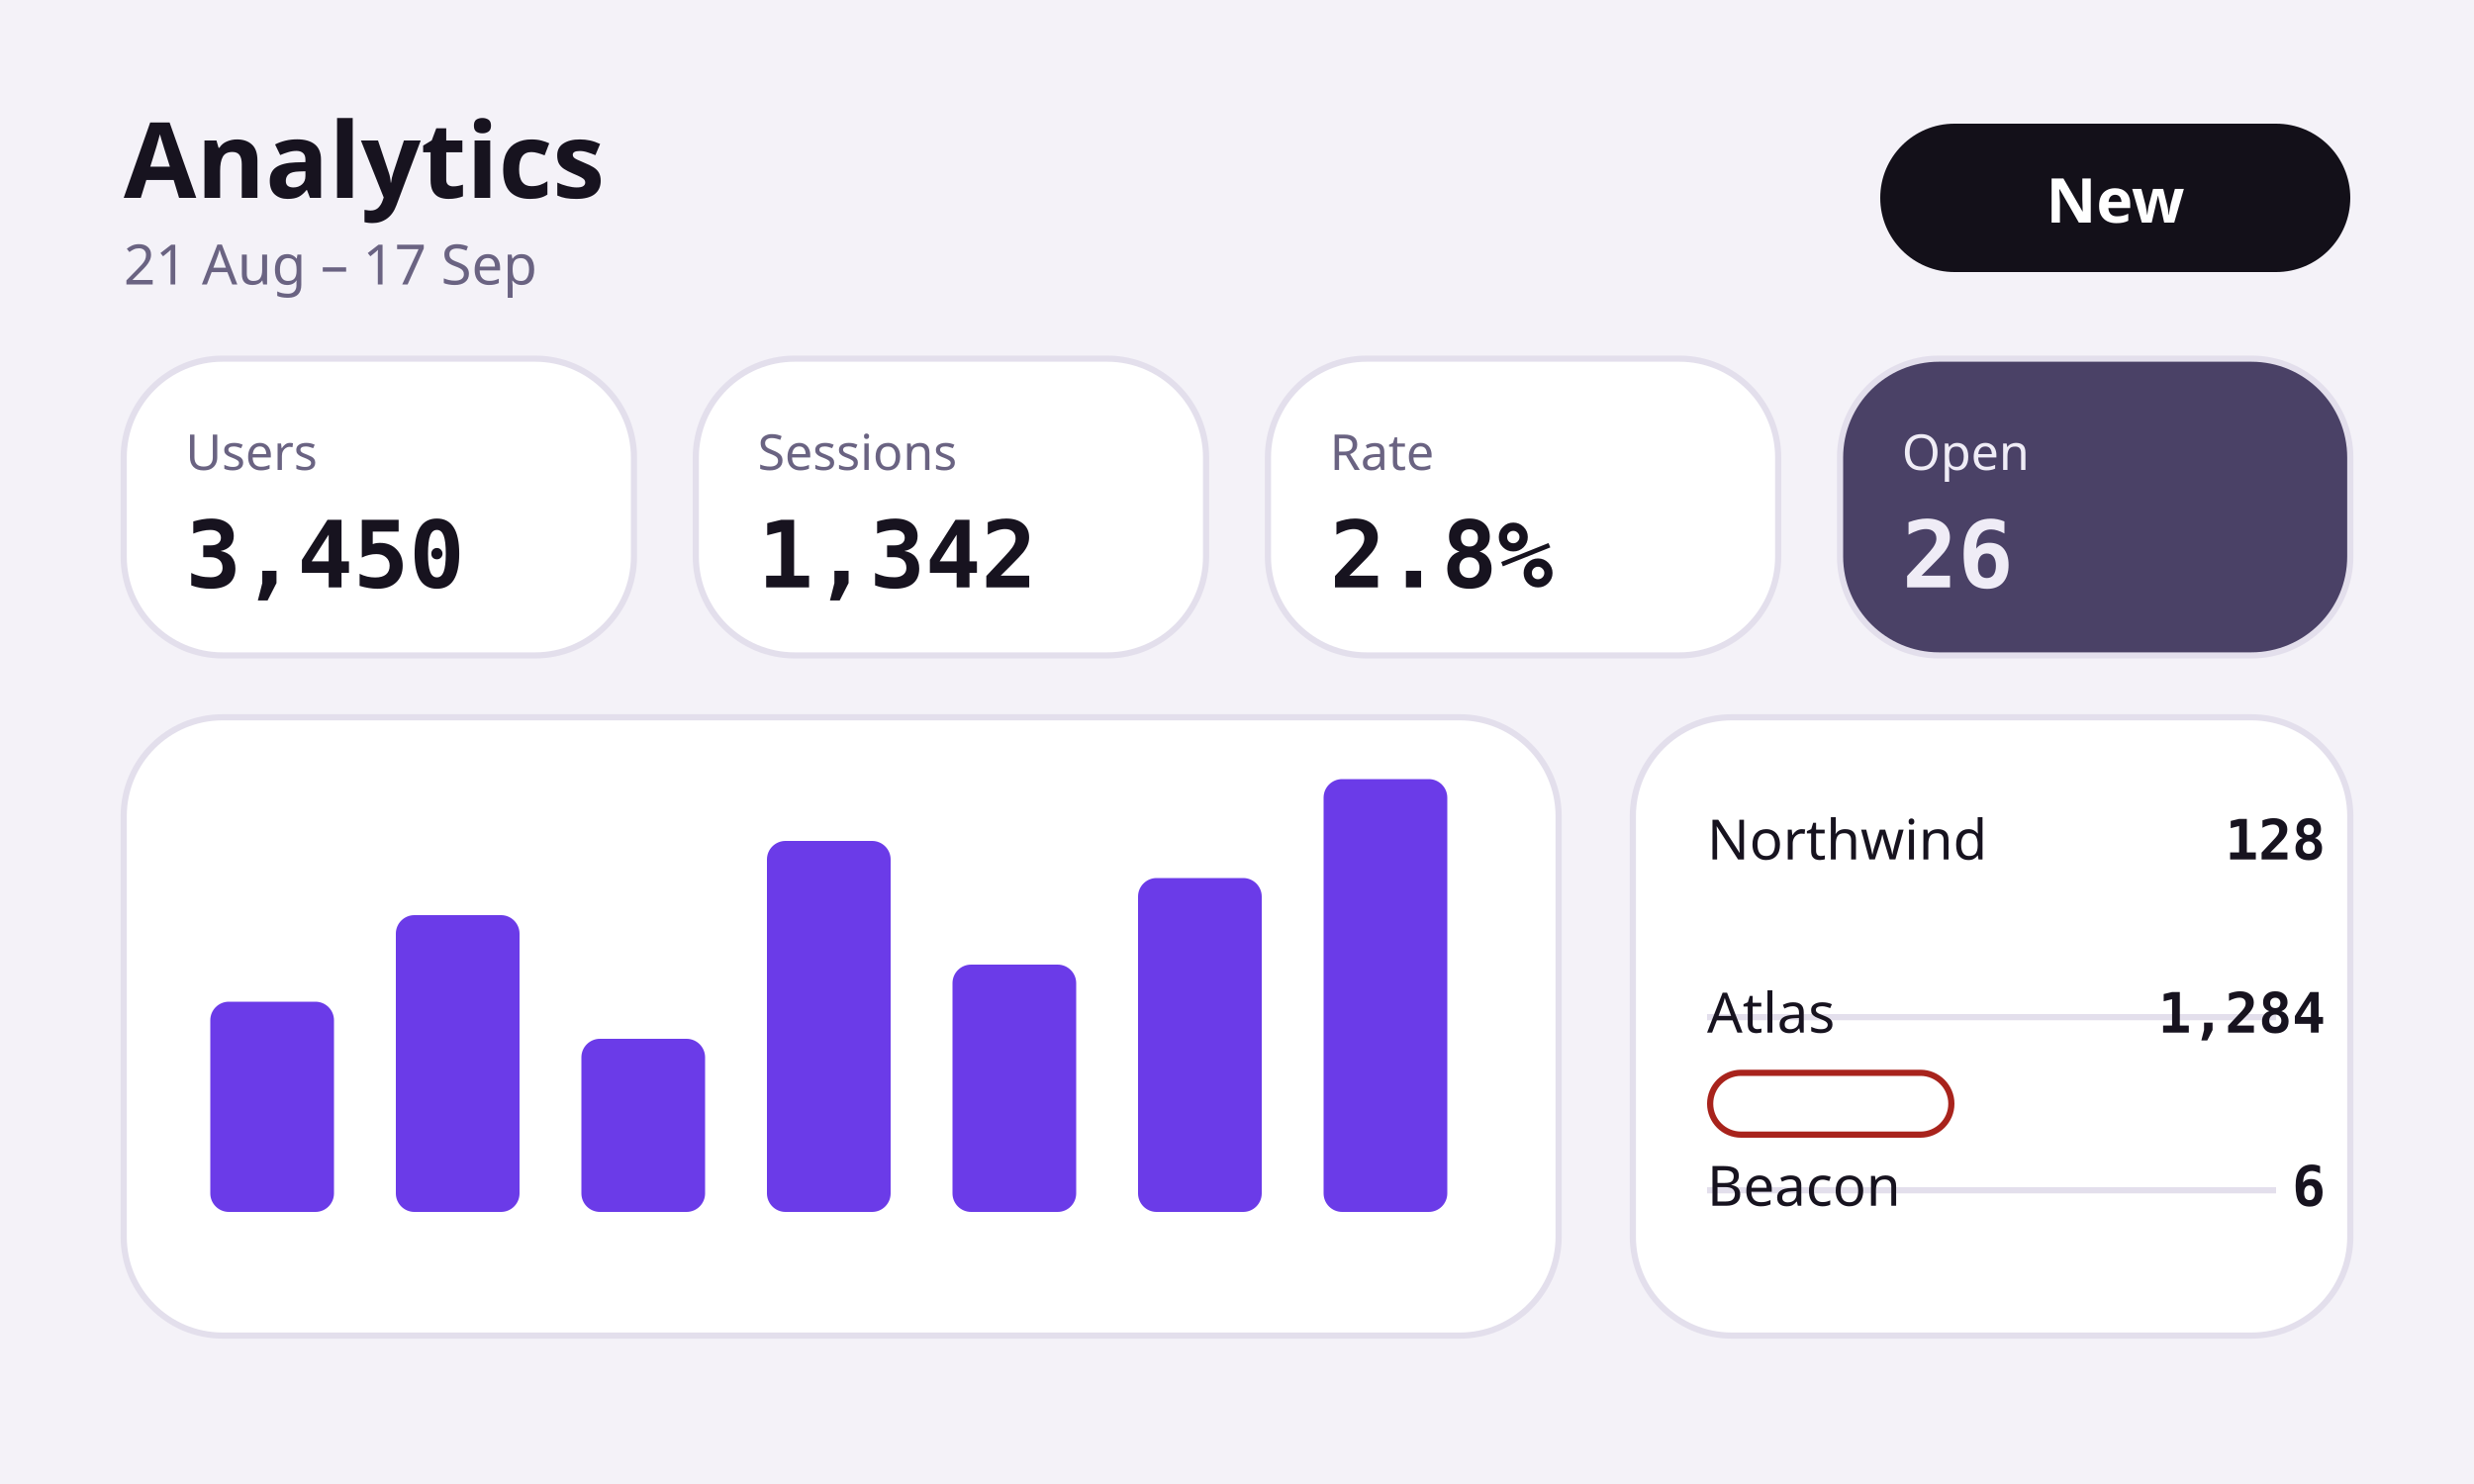
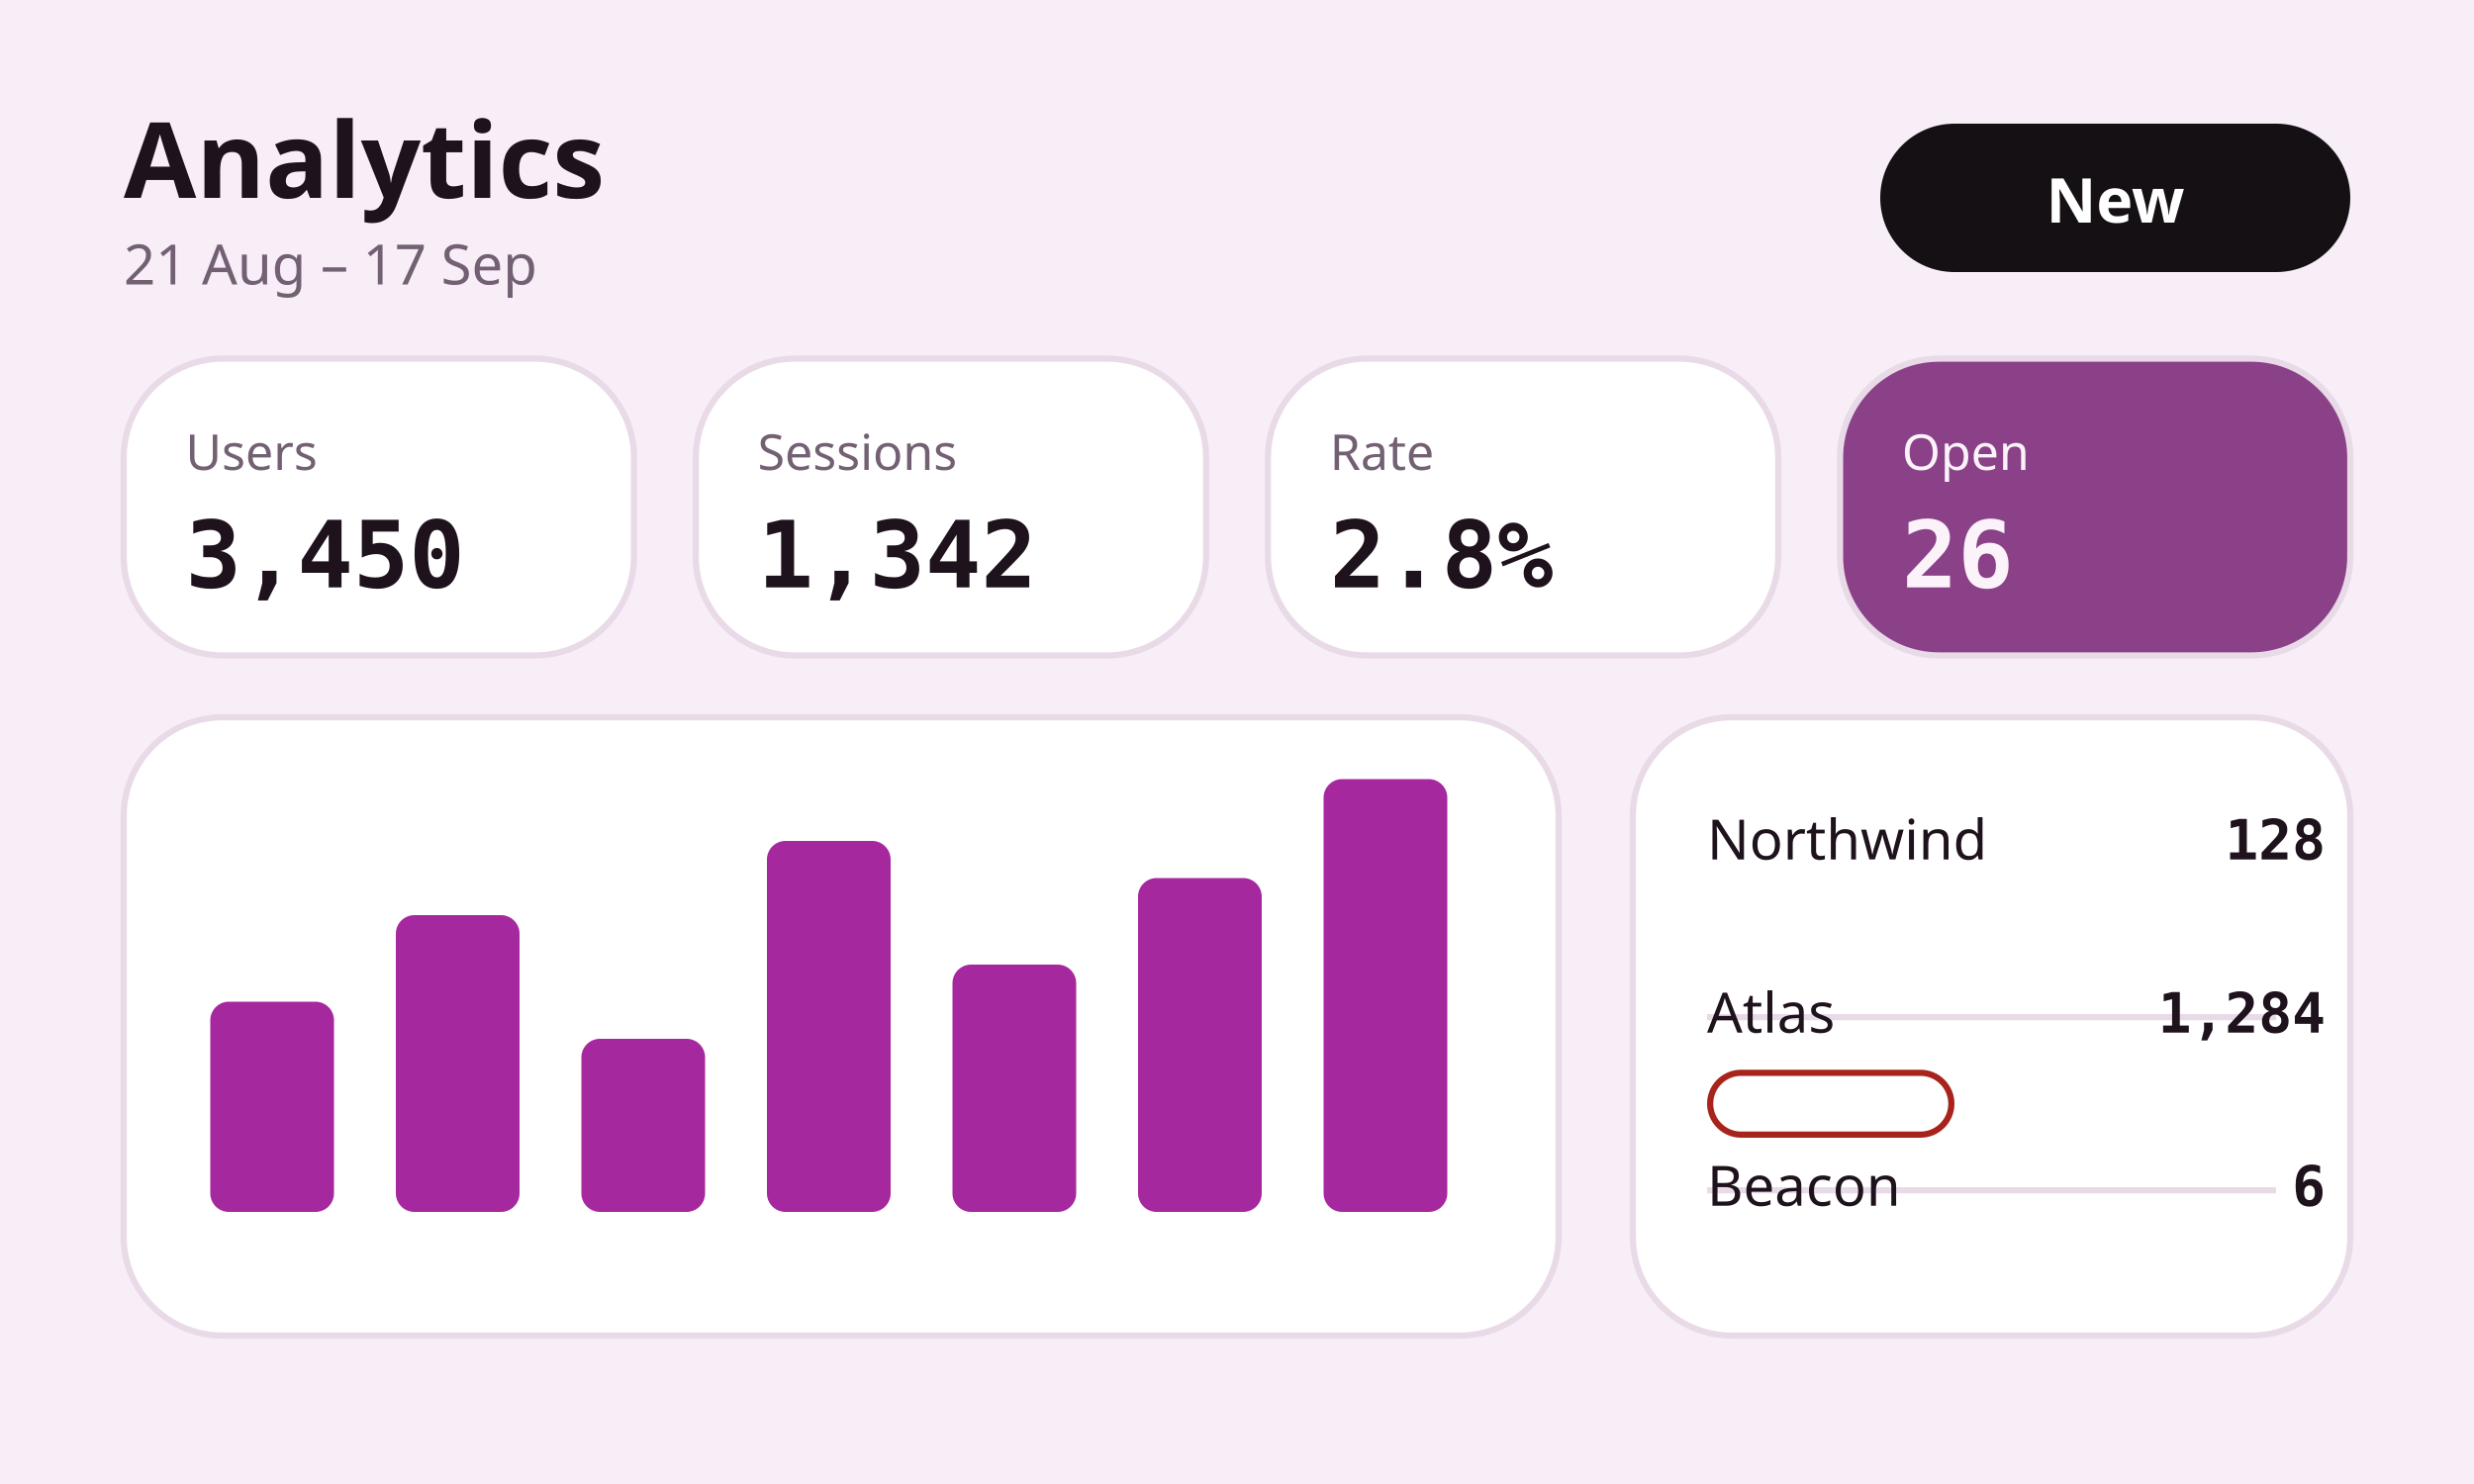
<svg xmlns="http://www.w3.org/2000/svg" viewBox="0 0 400 240" width="400" height="240" role="img" aria-label="Preview">
-   <rect x="0" y="0" width="400" height="240" rx="0" fill="#F4F2F8" />
-   <text x="20" y="32" fill="#17131F" font-size="17" font-family="sans-serif" font-weight="700" text-anchor="start">Analytics</text>
-   <text x="20" y="46" fill="#6A6382" font-size="9" font-family="sans-serif" font-weight="400" text-anchor="start">21 Aug – 17 Sep</text>
-   <rect x="304" y="20" width="76" height="24" rx="12" fill="#131019" />
+   <rect x="0" y="0" width="400" height="240" rx="0" fill="#F7EEF7" />
+   <text x="20" y="32" fill="#1E121D" font-size="17" font-family="sans-serif" font-weight="700" text-anchor="start">Analytics</text>
+   <text x="20" y="46" fill="#736173" font-size="9" font-family="sans-serif" font-weight="400" text-anchor="start">21 Aug – 17 Sep</text>
+   <rect x="304" y="20" width="76" height="24" rx="12" fill="#141014" />
  <text x="342" y="36" fill="#FFFFFF" font-size="10" font-family="sans-serif" font-weight="600" text-anchor="middle">New</text>
-   <rect x="20" y="58" width="82.5" height="48" rx="16" fill="#FFFFFF" stroke="#E3DFEC" stroke-width="1" />
-   <text x="30" y="76" fill="#6A6382" font-size="8" font-family="sans-serif" font-weight="400" text-anchor="start">Users</text>
-   <text x="30" y="95" fill="#17131F" font-size="15" font-family="monospace" font-weight="700" text-anchor="start">3,450</text>
-   <rect x="112.5" y="58" width="82.5" height="48" rx="16" fill="#FFFFFF" stroke="#E3DFEC" stroke-width="1" />
-   <text x="122.5" y="76" fill="#6A6382" font-size="8" font-family="sans-serif" font-weight="400" text-anchor="start">Sessions</text>
-   <text x="122.5" y="95" fill="#17131F" font-size="15" font-family="monospace" font-weight="700" text-anchor="start">1,342</text>
-   <rect x="205" y="58" width="82.5" height="48" rx="16" fill="#FFFFFF" stroke="#E3DFEC" stroke-width="1" />
-   <text x="215" y="76" fill="#6A6382" font-size="8" font-family="sans-serif" font-weight="400" text-anchor="start">Rate</text>
-   <text x="215" y="95" fill="#17131F" font-size="15" font-family="monospace" font-weight="700" text-anchor="start">2.8%</text>
-   <rect x="297.5" y="58" width="82.5" height="48" rx="16" fill="#4A4166" stroke="#E3DFEC" stroke-width="1" />
-   <text x="307.5" y="76" fill="#EFECF6" font-size="8" font-family="sans-serif" font-weight="400" text-anchor="start">Open</text>
-   <text x="307.5" y="95" fill="#EFECF6" font-size="15" font-family="monospace" font-weight="700" text-anchor="start">26</text>
-   <rect x="20" y="116" width="232" height="100" rx="16" fill="#FFFFFF" stroke="#E3DFEC" stroke-width="1" />
-   <rect x="34" y="162" width="20" height="34" rx="3" fill="#6B3BE8" />
-   <rect x="64" y="148" width="20" height="48" rx="3" fill="#6B3BE8" />
-   <rect x="94" y="168" width="20" height="28" rx="3" fill="#6B3BE8" />
-   <rect x="124" y="136" width="20" height="60" rx="3" fill="#6B3BE8" />
-   <rect x="154" y="156" width="20" height="40" rx="3" fill="#6B3BE8" />
-   <rect x="184" y="142" width="20" height="54" rx="3" fill="#6B3BE8" />
-   <rect x="214" y="126" width="20" height="70" rx="3" fill="#6B3BE8" />
-   <rect x="264" y="116" width="116" height="100" rx="16" fill="#FFFFFF" stroke="#E3DFEC" stroke-width="1" />
-   <text x="276" y="139" fill="#17131F" font-size="9" font-family="sans-serif" font-weight="400" text-anchor="start">Northwind</text>
-   <text x="376" y="139" fill="#17131F" font-size="9" font-family="monospace" font-weight="600" text-anchor="end">128</text>
-   <rect x="276" y="164" width="92" height="1" rx="0" fill="#E3DFEC" />
-   <text x="276" y="167" fill="#17131F" font-size="9" font-family="sans-serif" font-weight="400" text-anchor="start">Atlas</text>
-   <text x="376" y="167" fill="#17131F" font-size="9" font-family="monospace" font-weight="600" text-anchor="end">1,284</text>
+   <rect x="20" y="58" width="82.5" height="48" rx="16" fill="#FFFFFF" stroke="#E9DAE8" stroke-width="1" />
+   <text x="30" y="76" fill="#736173" font-size="8" font-family="sans-serif" font-weight="400" text-anchor="start">Users</text>
+   <text x="30" y="95" fill="#1E121D" font-size="15" font-family="monospace" font-weight="700" text-anchor="start">3,450</text>
+   <rect x="112.5" y="58" width="82.5" height="48" rx="16" fill="#FFFFFF" stroke="#E9DAE8" stroke-width="1" />
+   <text x="122.5" y="76" fill="#736173" font-size="8" font-family="sans-serif" font-weight="400" text-anchor="start">Sessions</text>
+   <text x="122.5" y="95" fill="#1E121D" font-size="15" font-family="monospace" font-weight="700" text-anchor="start">1,342</text>
+   <rect x="205" y="58" width="82.5" height="48" rx="16" fill="#FFFFFF" stroke="#E9DAE8" stroke-width="1" />
+   <text x="215" y="76" fill="#736173" font-size="8" font-family="sans-serif" font-weight="400" text-anchor="start">Rate</text>
+   <text x="215" y="95" fill="#1E121D" font-size="15" font-family="monospace" font-weight="700" text-anchor="start">2.8%</text>
+   <rect x="297.5" y="58" width="82.5" height="48" rx="16" fill="#8B4188" stroke="#E9DAE8" stroke-width="1" />
+   <text x="307.5" y="76" fill="#FBF2FA" font-size="8" font-family="sans-serif" font-weight="400" text-anchor="start">Open</text>
+   <text x="307.5" y="95" fill="#FBF2FA" font-size="15" font-family="monospace" font-weight="700" text-anchor="start">26</text>
+   <rect x="20" y="116" width="232" height="100" rx="16" fill="#FFFFFF" stroke="#E9DAE8" stroke-width="1" />
+   <rect x="34" y="162" width="20" height="34" rx="3" fill="#A6289F" />
+   <rect x="64" y="148" width="20" height="48" rx="3" fill="#A6289F" />
+   <rect x="94" y="168" width="20" height="28" rx="3" fill="#A6289F" />
+   <rect x="124" y="136" width="20" height="60" rx="3" fill="#A6289F" />
+   <rect x="154" y="156" width="20" height="40" rx="3" fill="#A6289F" />
+   <rect x="184" y="142" width="20" height="54" rx="3" fill="#A6289F" />
+   <rect x="214" y="126" width="20" height="70" rx="3" fill="#A6289F" />
+   <rect x="264" y="116" width="116" height="100" rx="16" fill="#FFFFFF" stroke="#E9DAE8" stroke-width="1" />
+   <text x="276" y="139" fill="#1E121D" font-size="9" font-family="sans-serif" font-weight="400" text-anchor="start">Northwind</text>
+   <text x="376" y="139" fill="#1E121D" font-size="9" font-family="monospace" font-weight="600" text-anchor="end">128</text>
+   <rect x="276" y="164" width="92" height="1" rx="0" fill="#E9DAE8" />
+   <text x="276" y="167" fill="#1E121D" font-size="9" font-family="sans-serif" font-weight="400" text-anchor="start">Atlas</text>
+   <text x="376" y="167" fill="#1E121D" font-size="9" font-family="monospace" font-weight="600" text-anchor="end">1,284</text>
  <rect x="276.5" y="173.5" width="39" height="10" rx="5" fill="none" stroke="#A8231C" stroke-width="1" />
-   <rect x="276" y="192" width="92" height="1" rx="0" fill="#E3DFEC" />
-   <text x="276" y="195" fill="#17131F" font-size="9" font-family="sans-serif" font-weight="400" text-anchor="start">Beacon</text>
-   <text x="376" y="195" fill="#17131F" font-size="9" font-family="monospace" font-weight="600" text-anchor="end">6</text>
+   <rect x="276" y="192" width="92" height="1" rx="0" fill="#E9DAE8" />
+   <text x="276" y="195" fill="#1E121D" font-size="9" font-family="sans-serif" font-weight="400" text-anchor="start">Beacon</text>
+   <text x="376" y="195" fill="#1E121D" font-size="9" font-family="monospace" font-weight="600" text-anchor="end">6</text>
</svg>
